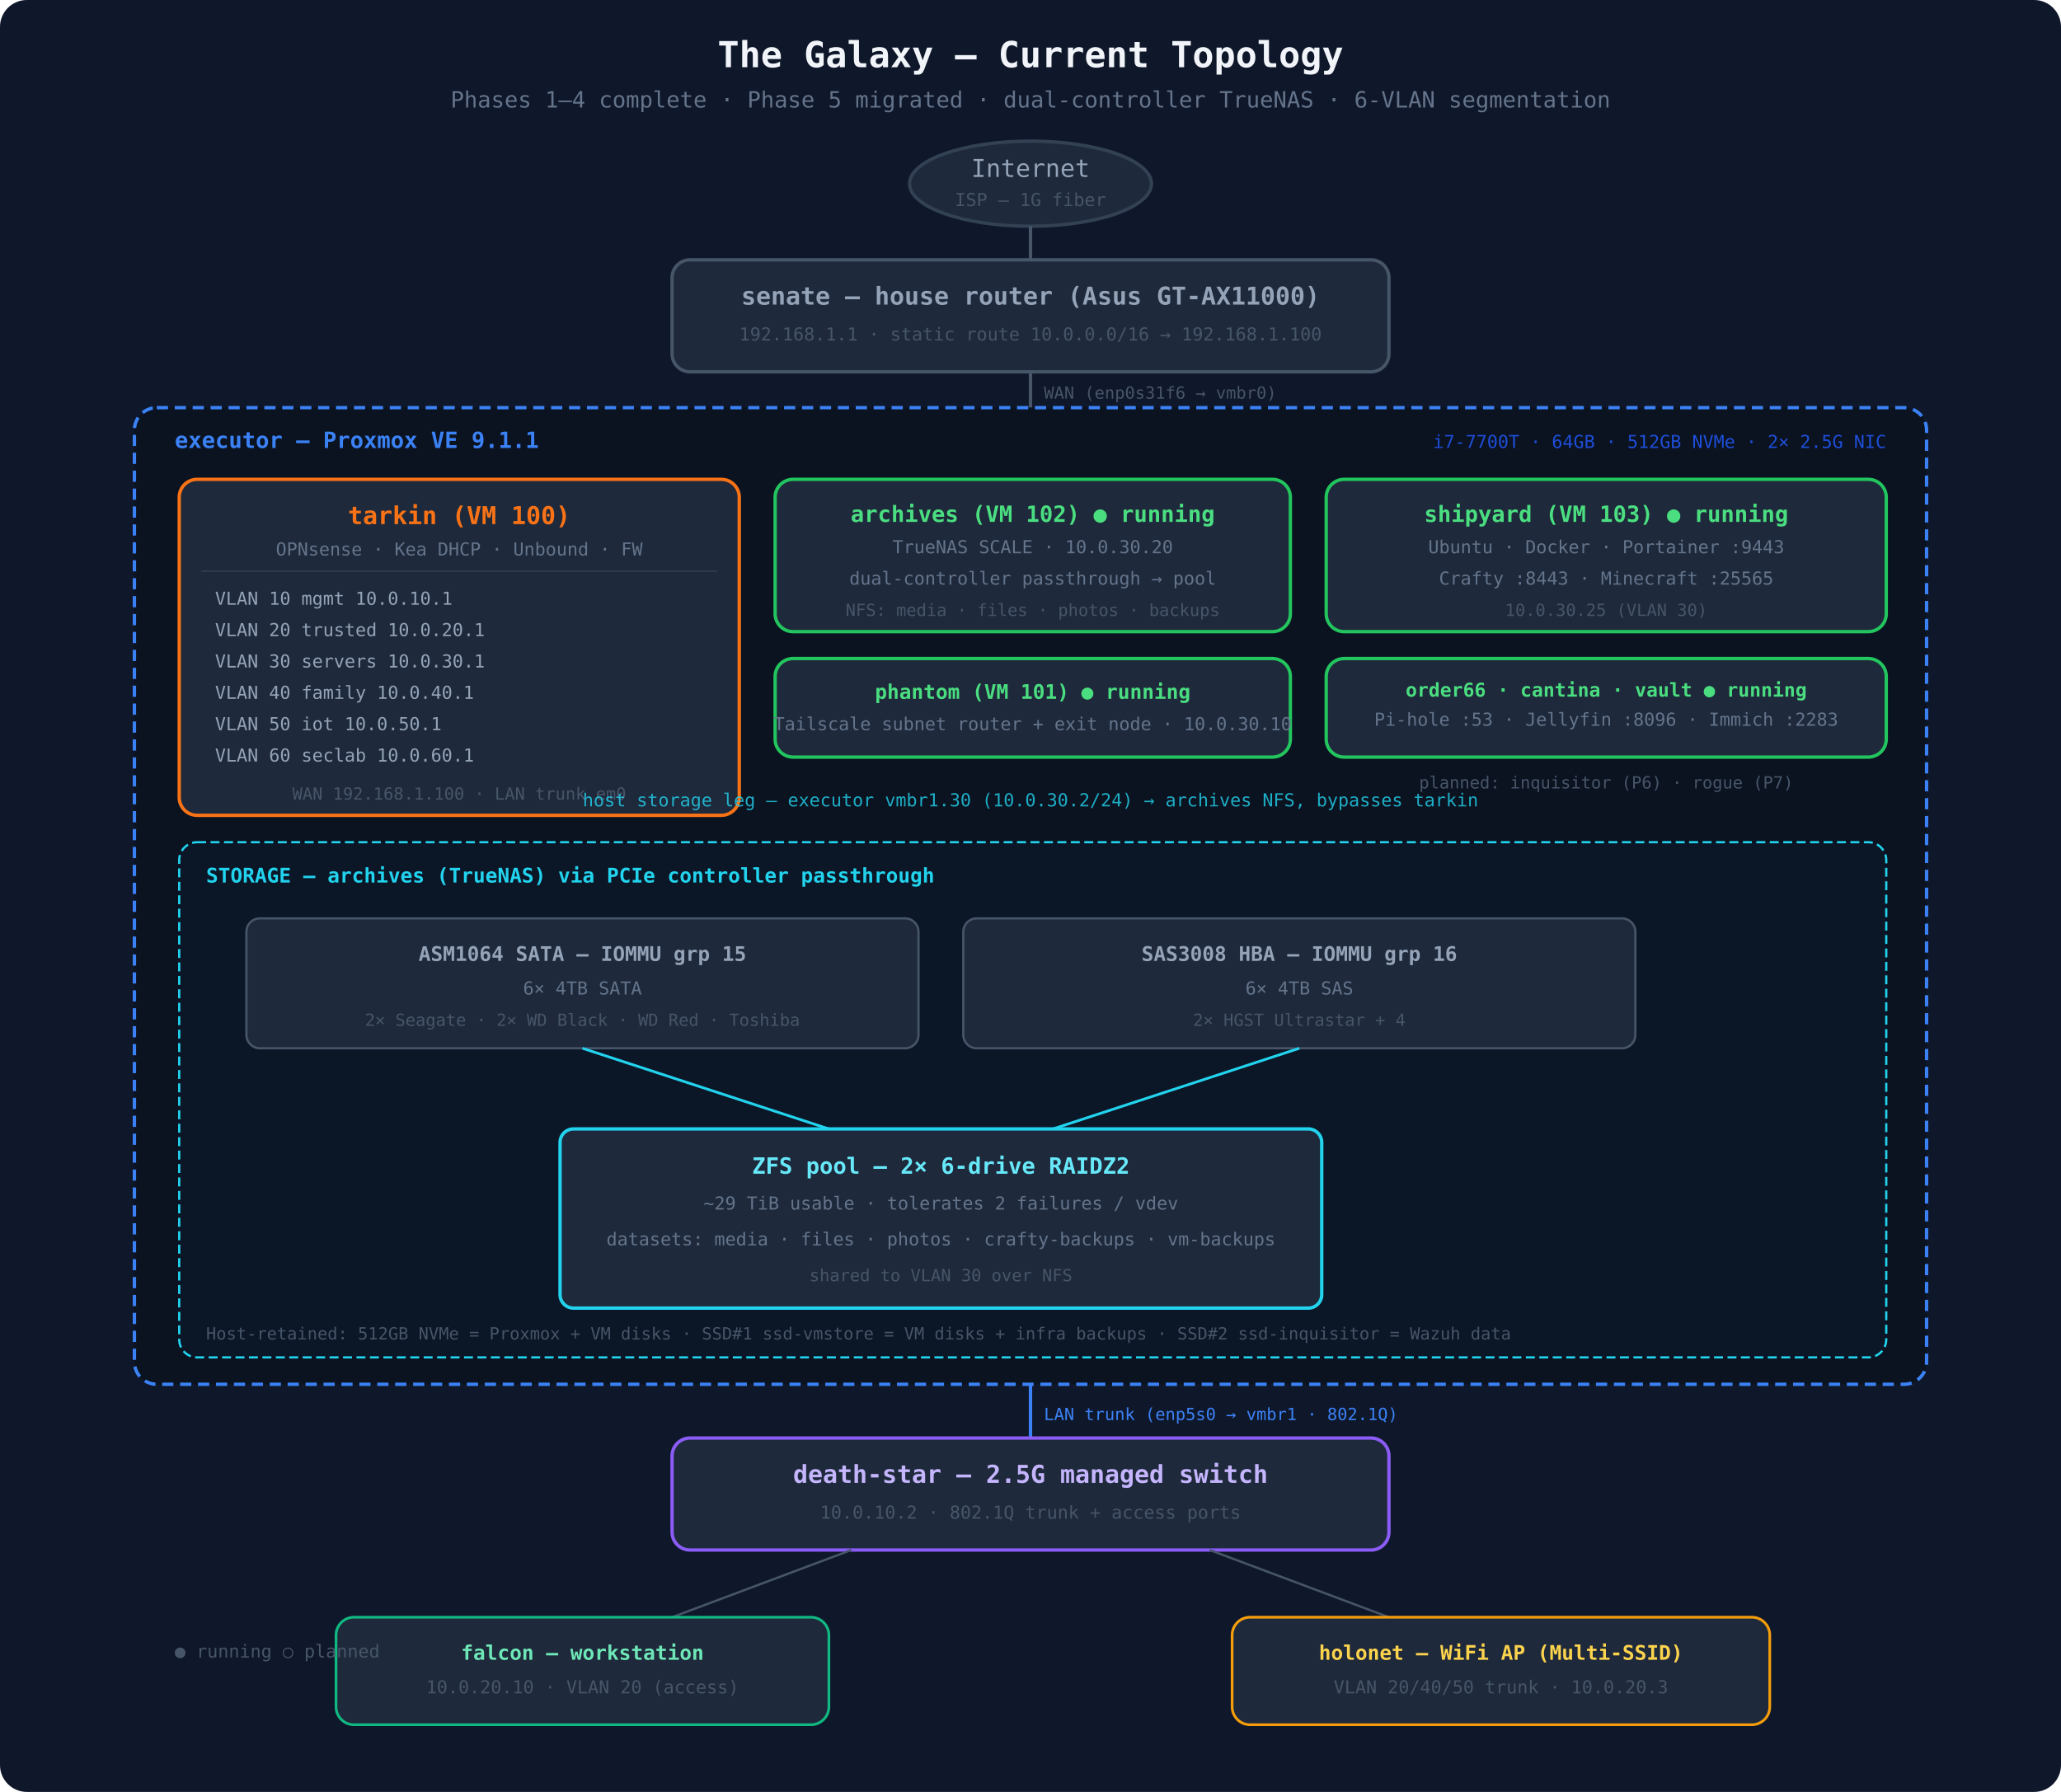
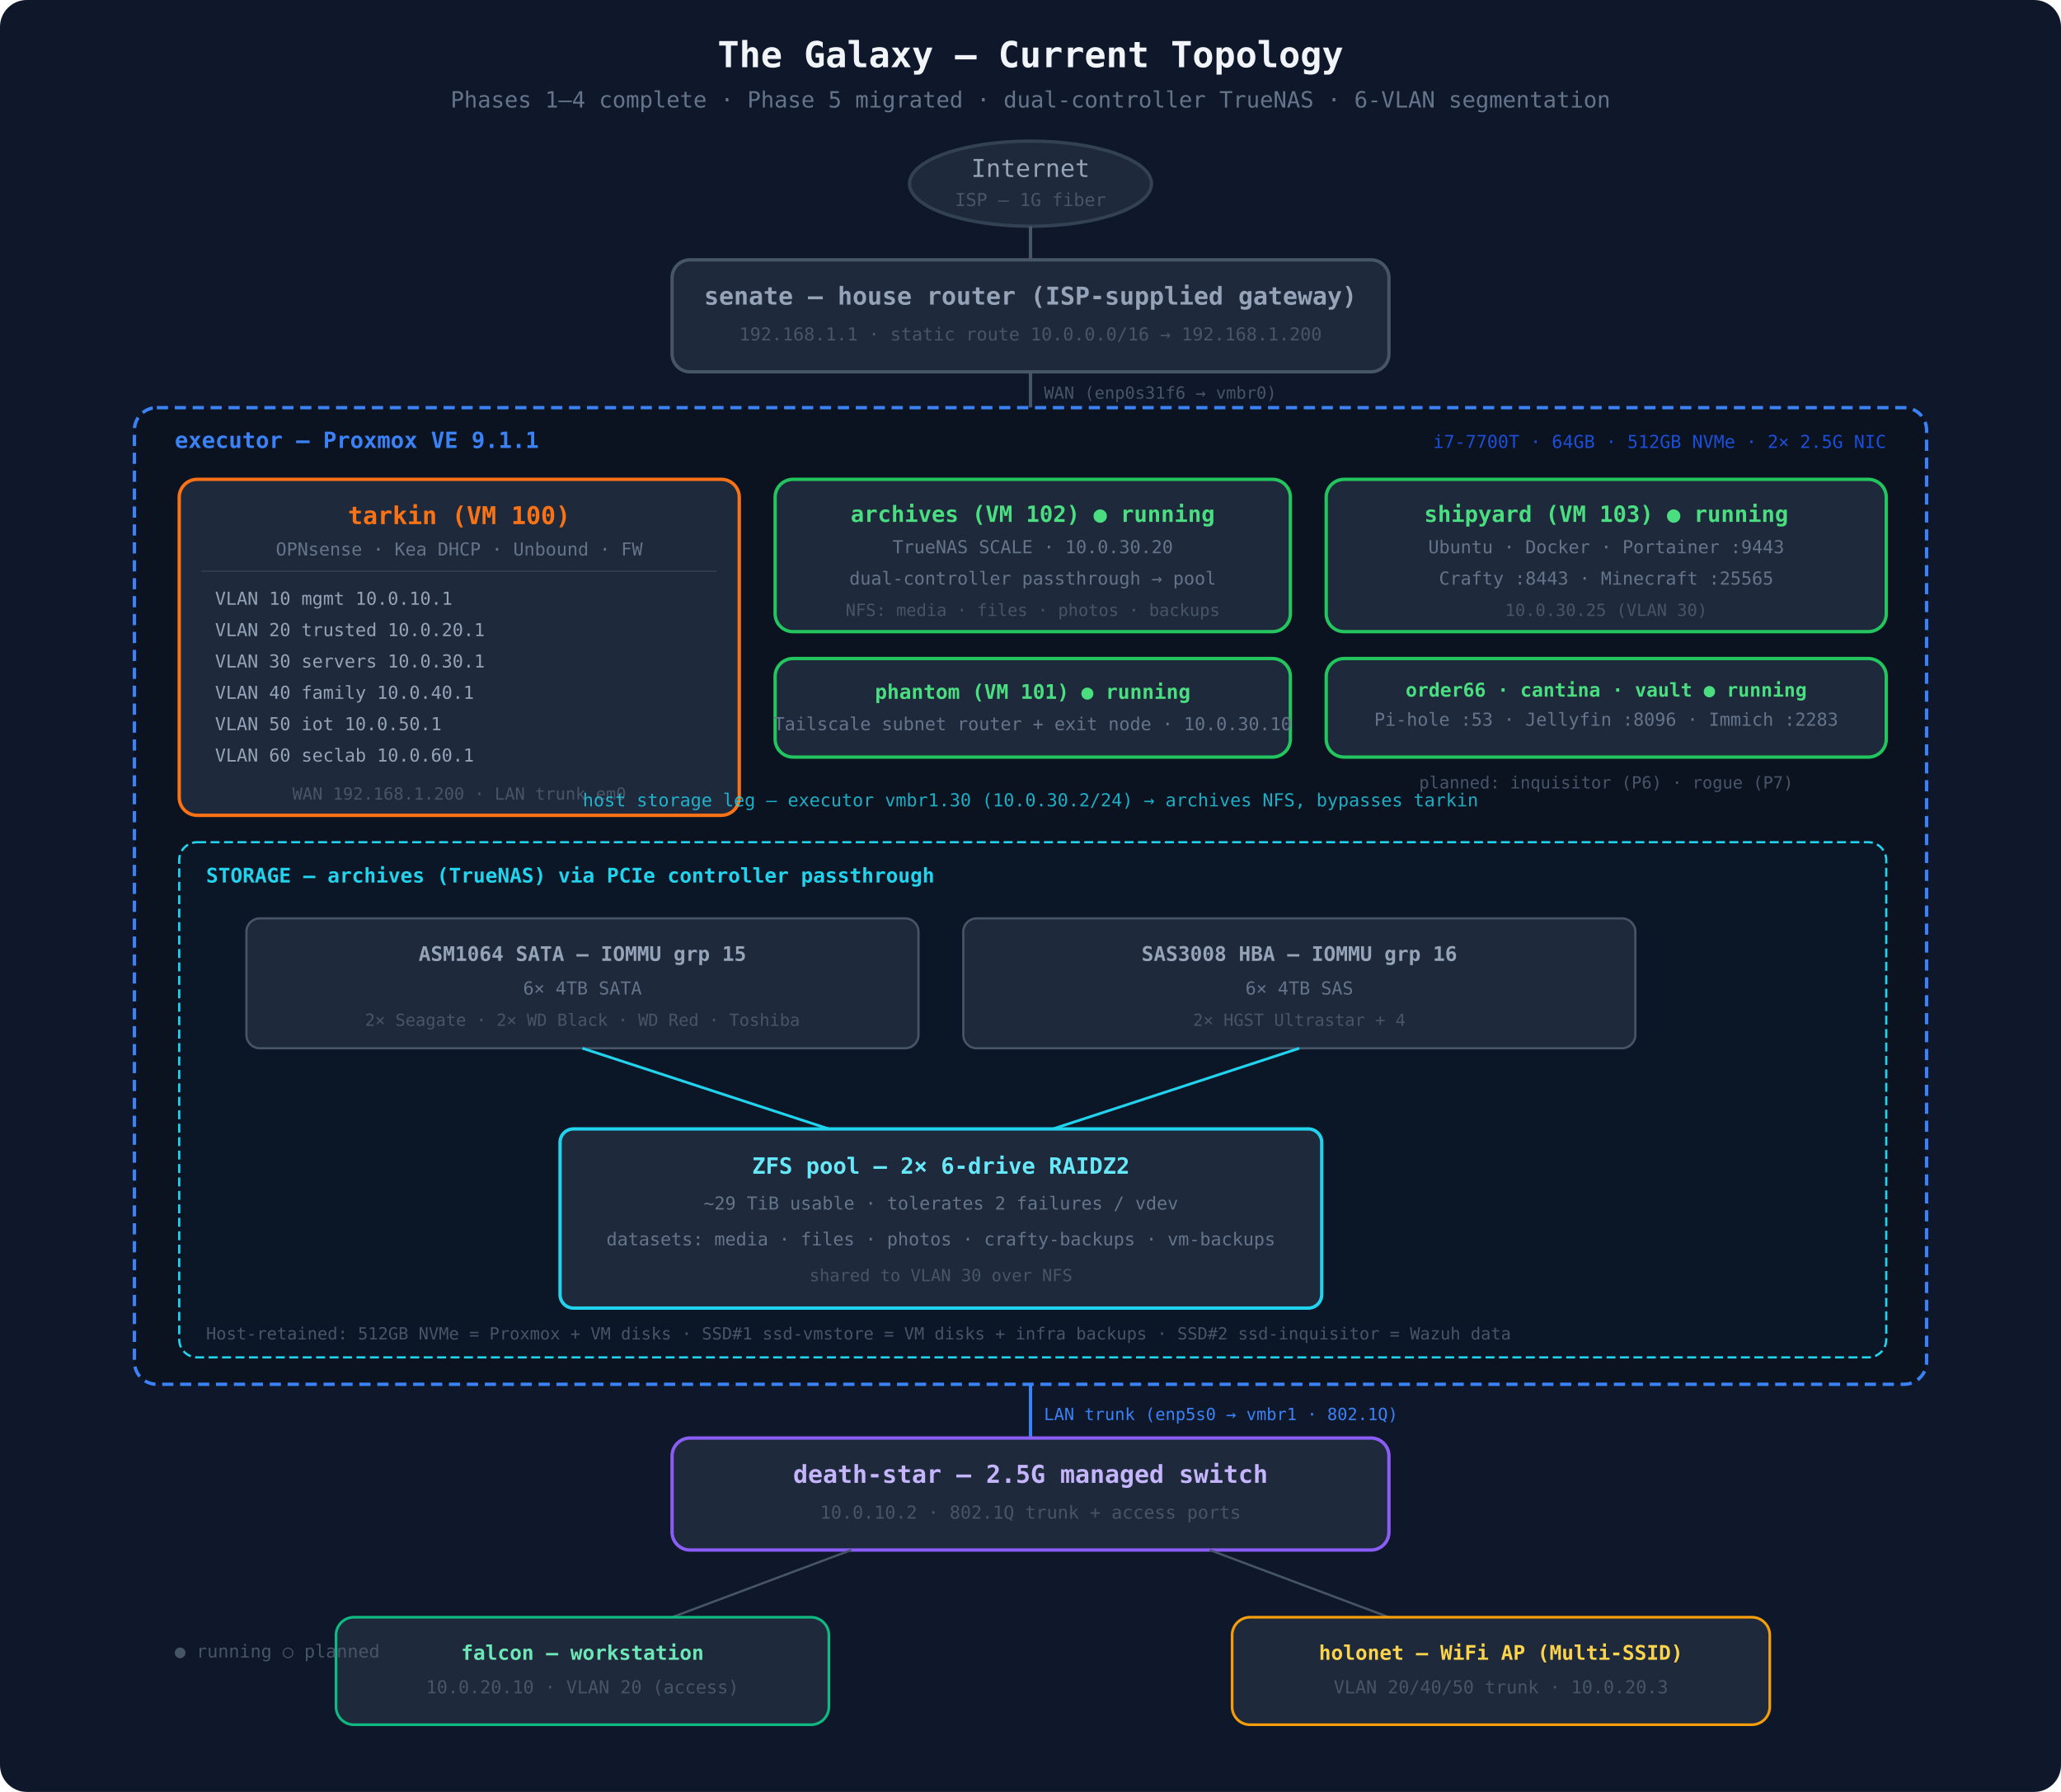
<svg xmlns="http://www.w3.org/2000/svg" viewBox="0 0 920 800" width="920" height="800" font-family="monospace">
  <rect width="920" height="800" fill="#0f172a" rx="12" />
  <text x="460" y="30" fill="#f1f5f9" font-size="16" font-weight="bold" text-anchor="middle">The Galaxy — Current Topology</text>
  <text x="460" y="48" fill="#64748b" font-size="10" text-anchor="middle">Phases 1–4 complete · Phase 5 migrated · dual-controller TrueNAS · 6-VLAN segmentation</text>
  <ellipse cx="460" cy="82" rx="54" ry="19" fill="#1e293b" stroke="#334155" stroke-width="1.5" />
  <text x="460" y="79" fill="#94a3b8" font-size="11" text-anchor="middle">Internet</text>
  <text x="460" y="92" fill="#475569" font-size="8" text-anchor="middle">ISP — 1G fiber</text>
  <line x1="460" y1="101" x2="460" y2="116" stroke="#475569" stroke-width="1.5" />
  <rect x="300" y="116" width="320" height="50" rx="8" fill="#1e293b" stroke="#475569" stroke-width="1.5" />
-   <text x="460" y="136" fill="#94a3b8" font-size="11" font-weight="bold" text-anchor="middle">senate — house router (Asus GT-AX11000)</text>
-   <text x="460" y="152" fill="#475569" font-size="8" text-anchor="middle">192.168.1.1 · static route 10.0.0.0/16 → 192.168.1.100</text>
+   <text x="460" y="136" fill="#94a3b8" font-size="11" font-weight="bold" text-anchor="middle">senate — house router (ISP-supplied gateway)</text>
+   <text x="460" y="152" fill="#475569" font-size="8" text-anchor="middle">192.168.1.1 · static route 10.0.0.0/16 → 192.168.1.200</text>
  <line x1="460" y1="166" x2="460" y2="182" stroke="#475569" stroke-width="1.5" />
  <text x="466" y="178" fill="#475569" font-size="7.5">WAN (enp0s31f6 → vmbr0)</text>
  <rect x="60" y="182" width="800" height="436" rx="10" fill="#0b1220" stroke="#3b82f6" stroke-width="1.5" stroke-dasharray="5,3" />
  <text x="78" y="200" fill="#3b82f6" font-size="10" font-weight="bold">executor — Proxmox VE 9.1.1</text>
  <text x="842" y="200" fill="#1d4ed8" font-size="8" text-anchor="end">i7-7700T · 64GB · 512GB NVMe · 2× 2.5G NIC</text>
  <rect x="80" y="214" width="250" height="150" rx="8" fill="#1e293b" stroke="#f97316" stroke-width="1.5" />
  <text x="205" y="234" fill="#f97316" font-size="11" font-weight="bold" text-anchor="middle">tarkin (VM 100)</text>
  <text x="205" y="248" fill="#64748b" font-size="8" text-anchor="middle">OPNsense · Kea DHCP · Unbound · FW</text>
  <line x1="90" y1="255" x2="320" y2="255" stroke="#374151" stroke-width="0.5" />
  <text x="96" y="270" fill="#94a3b8" font-size="8">VLAN 10 mgmt    10.0.10.1</text>
  <text x="96" y="284" fill="#94a3b8" font-size="8">VLAN 20 trusted 10.0.20.1</text>
  <text x="96" y="298" fill="#94a3b8" font-size="8">VLAN 30 servers 10.0.30.1</text>
  <text x="96" y="312" fill="#94a3b8" font-size="8">VLAN 40 family  10.0.40.1</text>
  <text x="96" y="326" fill="#94a3b8" font-size="8">VLAN 50 iot     10.0.50.1</text>
  <text x="96" y="340" fill="#94a3b8" font-size="8">VLAN 60 seclab  10.0.60.1</text>
-   <text x="205" y="357" fill="#475569" font-size="7.5" text-anchor="middle">WAN 192.168.1.100 · LAN trunk em0</text>
+   <text x="205" y="357" fill="#475569" font-size="7.5" text-anchor="middle">WAN 192.168.1.200 · LAN trunk em0</text>
  <rect x="346" y="214" width="230" height="68" rx="8" fill="#1e293b" stroke="#22c55e" stroke-width="1.5" />
  <text x="461" y="233" fill="#4ade80" font-size="10" font-weight="bold" text-anchor="middle">archives (VM 102) ● running</text>
  <text x="461" y="247" fill="#64748b" font-size="8" text-anchor="middle">TrueNAS SCALE · 10.0.30.20</text>
  <text x="461" y="261" fill="#64748b" font-size="8" text-anchor="middle">dual-controller passthrough → pool</text>
  <text x="461" y="275" fill="#475569" font-size="7.5" text-anchor="middle">NFS: media · files · photos · backups</text>
  <rect x="592" y="214" width="250" height="68" rx="8" fill="#1e293b" stroke="#22c55e" stroke-width="1.5" />
  <text x="717" y="233" fill="#4ade80" font-size="10" font-weight="bold" text-anchor="middle">shipyard (VM 103) ● running</text>
  <text x="717" y="247" fill="#64748b" font-size="8" text-anchor="middle">Ubuntu · Docker · Portainer :9443</text>
  <text x="717" y="261" fill="#64748b" font-size="8" text-anchor="middle">Crafty :8443 · Minecraft :25565</text>
  <text x="717" y="275" fill="#475569" font-size="7.5" text-anchor="middle">10.0.30.25 (VLAN 30)</text>
  <rect x="346" y="294" width="230" height="44" rx="8" fill="#1e293b" stroke="#22c55e" stroke-width="1.5" />
  <text x="461" y="312" fill="#4ade80" font-size="9" font-weight="bold" text-anchor="middle">phantom (VM 101) ● running</text>
  <text x="461" y="326" fill="#64748b" font-size="8" text-anchor="middle">Tailscale subnet router + exit node · 10.0.30.10</text>
  <rect x="592" y="294" width="250" height="44" rx="8" fill="#1e293b" stroke="#22c55e" stroke-width="1.5" />
  <text x="717" y="311" fill="#4ade80" font-size="8.5" font-weight="bold" text-anchor="middle">order66 · cantina · vault ● running</text>
  <text x="717" y="324" fill="#64748b" font-size="8" text-anchor="middle">Pi-hole :53 · Jellyfin :8096 · Immich :2283</text>
  <text x="717" y="352" fill="#475569" font-size="7.5" text-anchor="middle">planned: inquisitor (P6) · rogue (P7)</text>
  <text x="460" y="360" fill="#22d3ee" font-size="8" text-anchor="middle" opacity="0.8">host storage leg — executor vmbr1.30 (10.0.30.2/24) → archives NFS, bypasses tarkin</text>
  <rect x="80" y="376" width="762" height="230" rx="8" fill="#0b1626" stroke="#22d3ee" stroke-width="1" stroke-dasharray="4,2" />
  <text x="92" y="394" fill="#22d3ee" font-size="9" font-weight="bold">STORAGE — archives (TrueNAS) via PCIe controller passthrough</text>
  <rect x="110" y="410" width="300" height="58" rx="6" fill="#1e293b" stroke="#475569" stroke-width="1" />
  <text x="260" y="429" fill="#94a3b8" font-size="9" font-weight="bold" text-anchor="middle">ASM1064 SATA — IOMMU grp 15</text>
  <text x="260" y="444" fill="#64748b" font-size="8" text-anchor="middle">6× 4TB SATA</text>
  <text x="260" y="458" fill="#475569" font-size="7.5" text-anchor="middle">2× Seagate · 2× WD Black · WD Red · Toshiba</text>
  <rect x="430" y="410" width="300" height="58" rx="6" fill="#1e293b" stroke="#475569" stroke-width="1" />
  <text x="580" y="429" fill="#94a3b8" font-size="9" font-weight="bold" text-anchor="middle">SAS3008 HBA — IOMMU grp 16</text>
  <text x="580" y="444" fill="#64748b" font-size="8" text-anchor="middle">6× 4TB SAS</text>
  <text x="580" y="458" fill="#475569" font-size="7.5" text-anchor="middle">2× HGST Ultrastar + 4</text>
  <line x1="260" y1="468" x2="370" y2="504" stroke="#22d3ee" stroke-width="1.2" />
  <line x1="580" y1="468" x2="470" y2="504" stroke="#22d3ee" stroke-width="1.2" />
  <rect x="250" y="504" width="340" height="80" rx="6" fill="#1e293b" stroke="#22d3ee" stroke-width="1.5" />
  <text x="420" y="524" fill="#67e8f9" font-size="10" font-weight="bold" text-anchor="middle">ZFS pool — 2× 6-drive RAIDZ2</text>
  <text x="420" y="540" fill="#64748b" font-size="8" text-anchor="middle">~29 TiB usable · tolerates 2 failures / vdev</text>
  <text x="420" y="556" fill="#64748b" font-size="8" text-anchor="middle">datasets: media · files · photos · crafty-backups · vm-backups</text>
  <text x="420" y="572" fill="#475569" font-size="7.5" text-anchor="middle">shared to VLAN 30 over NFS</text>
  <text x="92" y="598" fill="#475569" font-size="7.5">Host-retained: 512GB NVMe = Proxmox + VM disks · SSD#1 ssd-vmstore = VM disks + infra backups · SSD#2 ssd-inquisitor = Wazuh data</text>
  <line x1="460" y1="618" x2="460" y2="642" stroke="#3b82f6" stroke-width="1.5" />
  <text x="466" y="634" fill="#3b82f6" font-size="7.5">LAN trunk (enp5s0 → vmbr1 · 802.1Q)</text>
  <rect x="300" y="642" width="320" height="50" rx="8" fill="#1e293b" stroke="#8b5cf6" stroke-width="1.5" />
  <text x="460" y="662" fill="#c4b5fd" font-size="11" font-weight="bold" text-anchor="middle">death-star — 2.5G managed switch</text>
  <text x="460" y="678" fill="#475569" font-size="8" text-anchor="middle">10.0.10.2 · 802.1Q trunk + access ports</text>
  <line x1="380" y1="692" x2="300" y2="722" stroke="#475569" stroke-width="1" />
  <rect x="150" y="722" width="220" height="48" rx="8" fill="#1e293b" stroke="#10b981" stroke-width="1.2" />
  <text x="260" y="741" fill="#6ee7b7" font-size="9" font-weight="bold" text-anchor="middle">falcon — workstation</text>
  <text x="260" y="756" fill="#475569" font-size="8" text-anchor="middle">10.0.20.10 · VLAN 20 (access)</text>
  <line x1="540" y1="692" x2="620" y2="722" stroke="#475569" stroke-width="1" />
  <rect x="550" y="722" width="240" height="48" rx="8" fill="#1e293b" stroke="#f59e0b" stroke-width="1.2" />
  <text x="670" y="741" fill="#fcd34d" font-size="9" font-weight="bold" text-anchor="middle">holonet — WiFi AP (Multi-SSID)</text>
  <text x="670" y="756" fill="#475569" font-size="8" text-anchor="middle">VLAN 20/40/50 trunk · 10.0.20.3</text>
  <text x="78" y="740" fill="#475569" font-size="8">● running   ○ planned</text>
</svg>
